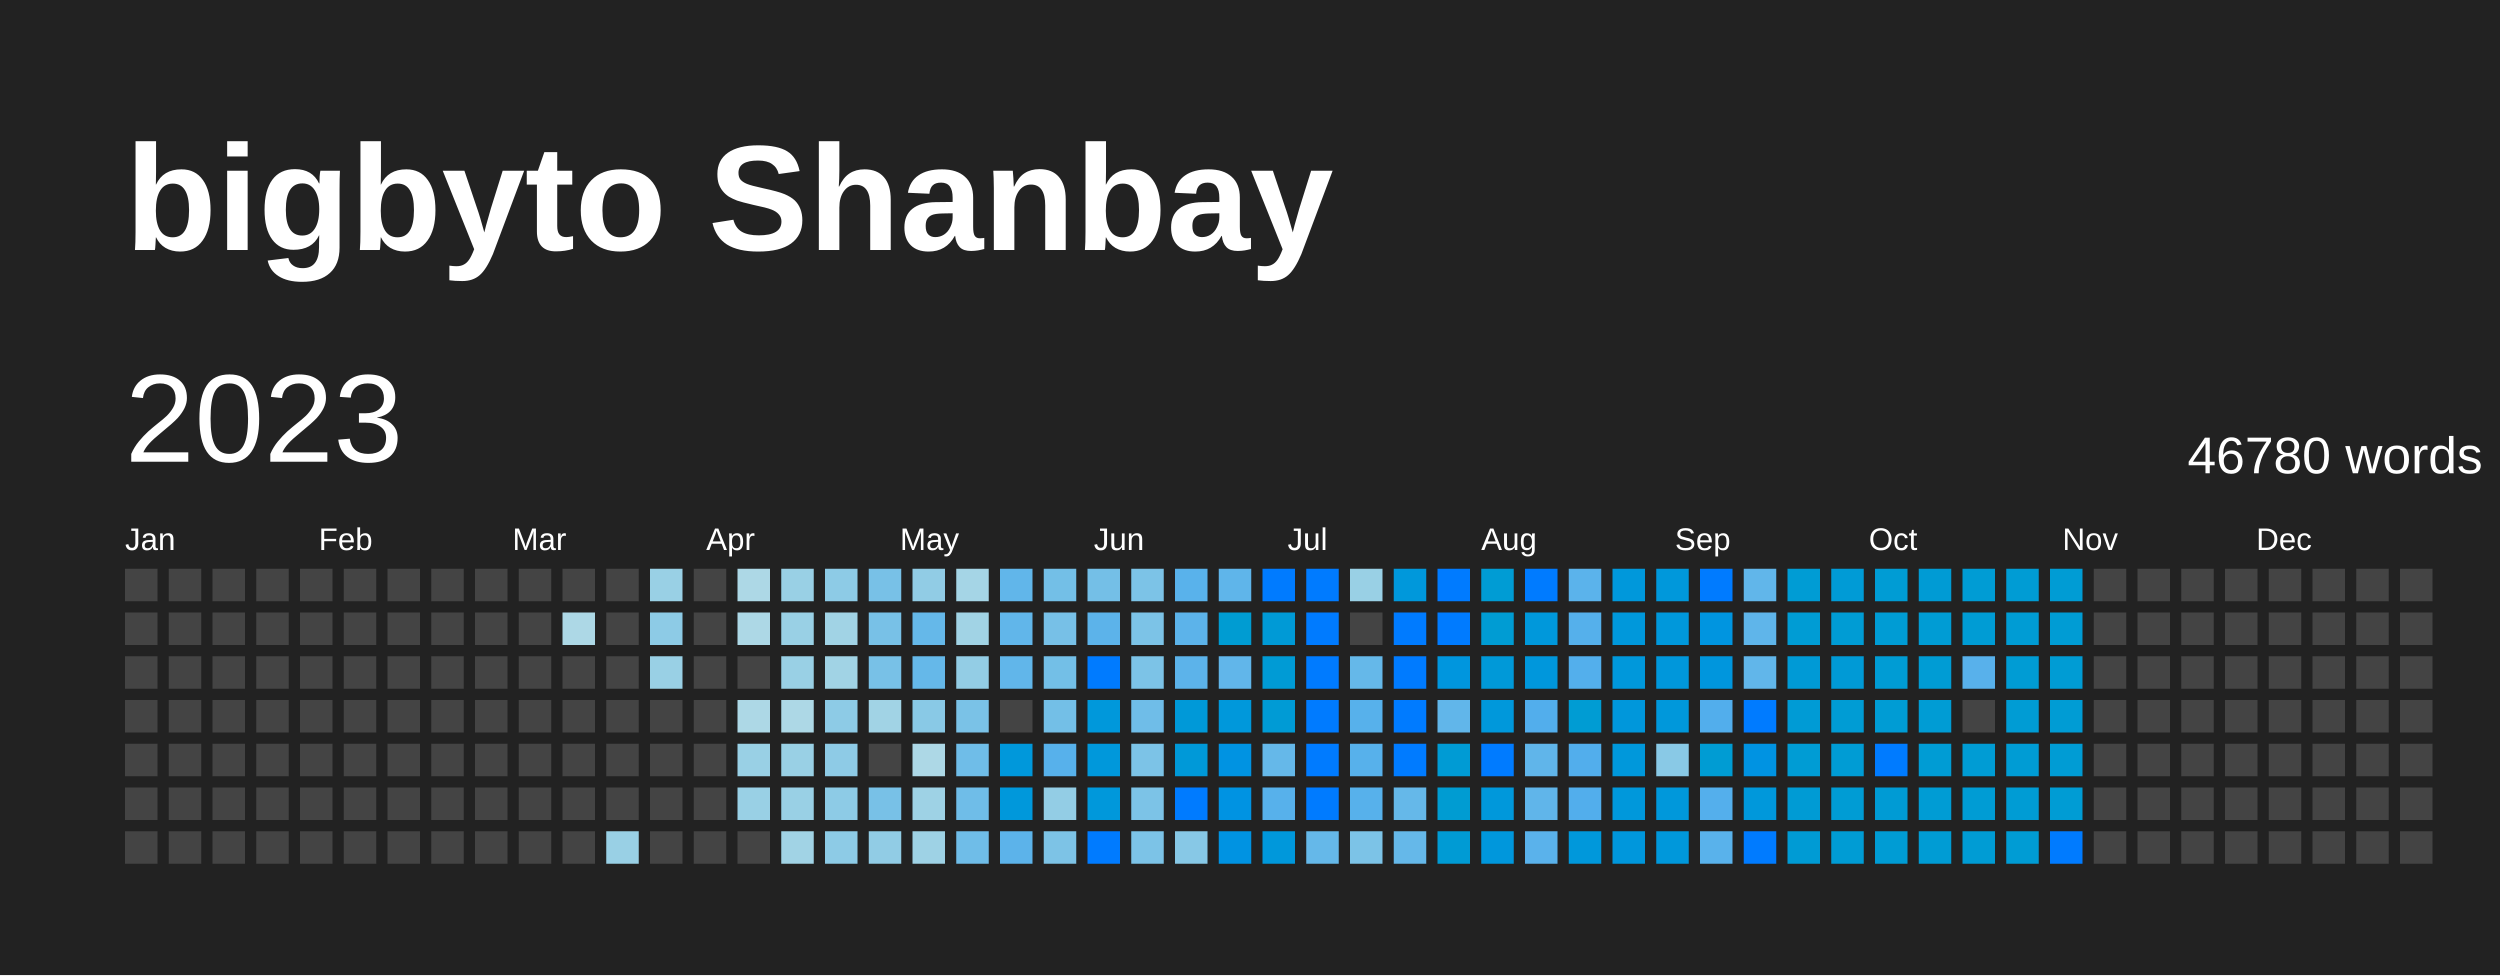
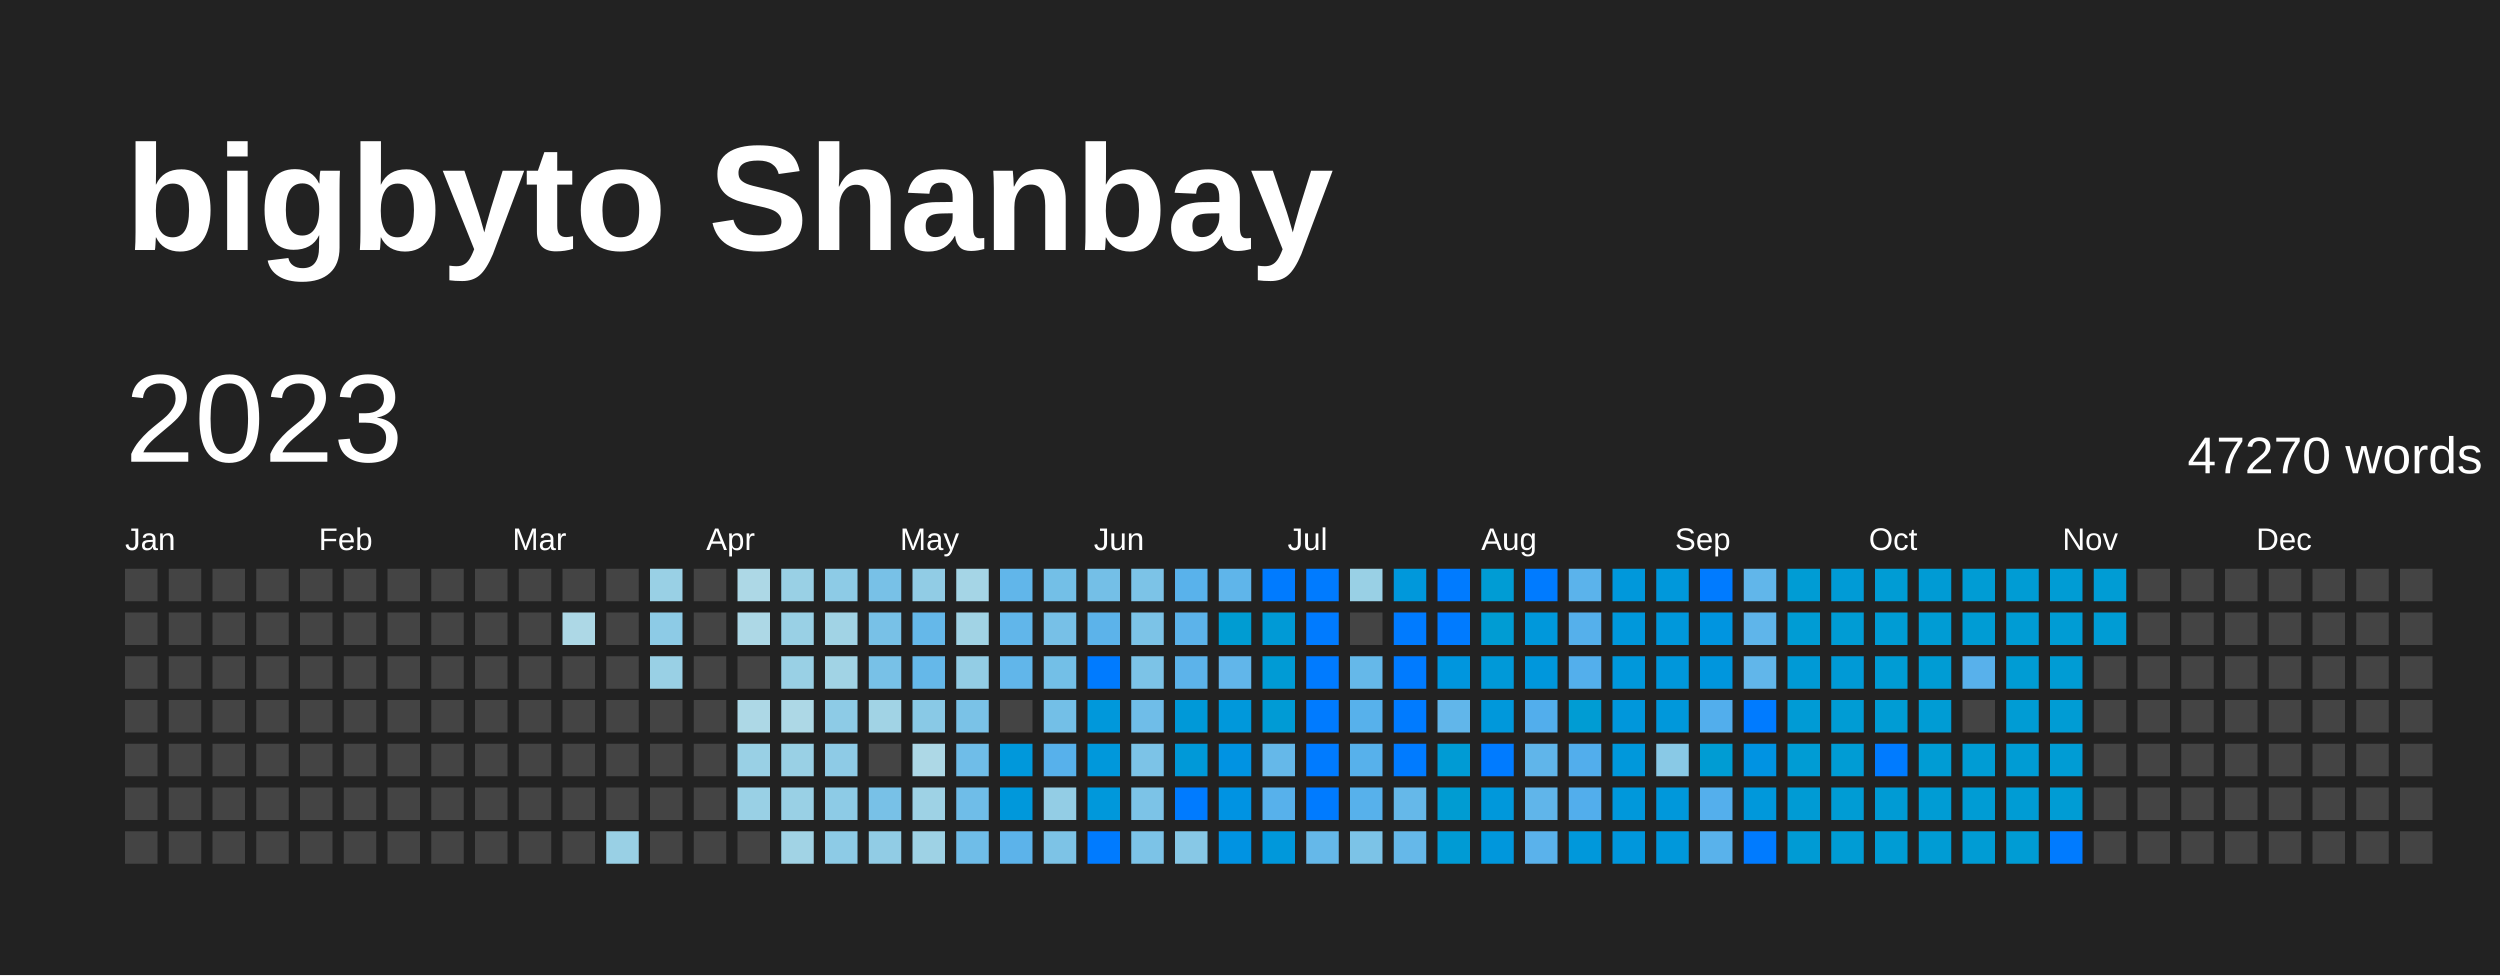
<svg xmlns="http://www.w3.org/2000/svg" baseProfile="full" height="78mm" version="1.1" viewBox="0,0,200,78" width="200mm">
  <defs />
  <rect fill="#222222" height="78" width="200" x="0" y="0" />
  <text fill="#FFFFFF" style="font-size:12px; font-family:Arial; font-weight:bold;" x="10" y="20">bigbyto Shanbay</text>
  <text dominant-baseline="hanging" fill="#FFFFFF" style="font-size:10.0px; font-family:Arial;" x="10" y="30">2023</text>
-   <text dominant-baseline="hanging" fill="#FFFFFF" style="font-size:4.125px; font-family:Arial;" x="175" y="35">46780 words</text>
+   <text dominant-baseline="hanging" fill="#FFFFFF" style="font-size:4.125px; font-family:Arial;" x="175" y="35">47270 words</text>
  <text fill="#FFFFFF" style="font-size:2.5px; font-family:Arial" x="10.0" y="44">Jan</text>
  <text fill="#FFFFFF" style="font-size:2.5px; font-family:Arial" x="25.5" y="44">Feb</text>
  <text fill="#FFFFFF" style="font-size:2.5px; font-family:Arial" x="41.0" y="44">Mar</text>
  <text fill="#FFFFFF" style="font-size:2.5px; font-family:Arial" x="56.5" y="44">Apr</text>
  <text fill="#FFFFFF" style="font-size:2.5px; font-family:Arial" x="72.0" y="44">May</text>
  <text fill="#FFFFFF" style="font-size:2.5px; font-family:Arial" x="87.5" y="44">Jun</text>
  <text fill="#FFFFFF" style="font-size:2.5px; font-family:Arial" x="103.0" y="44">Jul</text>
  <text fill="#FFFFFF" style="font-size:2.5px; font-family:Arial" x="118.5" y="44">Aug</text>
  <text fill="#FFFFFF" style="font-size:2.5px; font-family:Arial" x="134.0" y="44">Sep</text>
  <text fill="#FFFFFF" style="font-size:2.5px; font-family:Arial" x="149.5" y="44">Oct</text>
  <text fill="#FFFFFF" style="font-size:2.5px; font-family:Arial" x="165.0" y="44">Nov</text>
  <text fill="#FFFFFF" style="font-size:2.5px; font-family:Arial" x="180.5" y="44">Dec</text>
  <rect fill="#444444" height="2.6" width="2.6" x="10.0" y="45.5" />
  <rect fill="#444444" height="2.6" width="2.6" x="10.0" y="49.0" />
  <rect fill="#444444" height="2.6" width="2.6" x="10.0" y="52.5" />
  <rect fill="#444444" height="2.6" width="2.6" x="10.0" y="56.0" />
  <rect fill="#444444" height="2.6" width="2.6" x="10.0" y="59.5" />
  <rect fill="#444444" height="2.6" width="2.6" x="10.0" y="63.0" />
  <rect fill="#444444" height="2.6" width="2.6" x="10.0" y="66.5" />
  <rect fill="#444444" height="2.6" width="2.6" x="13.5" y="45.5" />
  <rect fill="#444444" height="2.6" width="2.6" x="13.5" y="49.0" />
  <rect fill="#444444" height="2.6" width="2.6" x="13.5" y="52.5" />
  <rect fill="#444444" height="2.6" width="2.6" x="13.5" y="56.0" />
  <rect fill="#444444" height="2.6" width="2.6" x="13.5" y="59.5" />
  <rect fill="#444444" height="2.6" width="2.6" x="13.5" y="63.0" />
  <rect fill="#444444" height="2.6" width="2.6" x="13.5" y="66.5" />
  <rect fill="#444444" height="2.6" width="2.6" x="17.0" y="45.5" />
  <rect fill="#444444" height="2.6" width="2.6" x="17.0" y="49.0" />
  <rect fill="#444444" height="2.6" width="2.6" x="17.0" y="52.5" />
  <rect fill="#444444" height="2.6" width="2.6" x="17.0" y="56.0" />
  <rect fill="#444444" height="2.6" width="2.6" x="17.0" y="59.5" />
  <rect fill="#444444" height="2.6" width="2.6" x="17.0" y="63.0" />
  <rect fill="#444444" height="2.6" width="2.6" x="17.0" y="66.5" />
  <rect fill="#444444" height="2.6" width="2.6" x="20.5" y="45.5" />
  <rect fill="#444444" height="2.6" width="2.6" x="20.5" y="49.0" />
  <rect fill="#444444" height="2.6" width="2.6" x="20.5" y="52.5" />
  <rect fill="#444444" height="2.6" width="2.6" x="20.5" y="56.0" />
  <rect fill="#444444" height="2.6" width="2.6" x="20.5" y="59.5" />
  <rect fill="#444444" height="2.6" width="2.6" x="20.5" y="63.0" />
  <rect fill="#444444" height="2.6" width="2.6" x="20.5" y="66.5" />
  <rect fill="#444444" height="2.6" width="2.6" x="24.0" y="45.5" />
  <rect fill="#444444" height="2.6" width="2.6" x="24.0" y="49.0" />
  <rect fill="#444444" height="2.6" width="2.6" x="24.0" y="52.5" />
  <rect fill="#444444" height="2.6" width="2.6" x="24.0" y="56.0" />
  <rect fill="#444444" height="2.6" width="2.6" x="24.0" y="59.5" />
  <rect fill="#444444" height="2.6" width="2.6" x="24.0" y="63.0" />
  <rect fill="#444444" height="2.6" width="2.6" x="24.0" y="66.5" />
  <rect fill="#444444" height="2.6" width="2.6" x="27.5" y="45.5" />
  <rect fill="#444444" height="2.6" width="2.6" x="27.5" y="49.0" />
  <rect fill="#444444" height="2.6" width="2.6" x="27.5" y="52.5" />
  <rect fill="#444444" height="2.6" width="2.6" x="27.5" y="56.0" />
  <rect fill="#444444" height="2.6" width="2.6" x="27.5" y="59.5" />
  <rect fill="#444444" height="2.6" width="2.6" x="27.5" y="63.0" />
  <rect fill="#444444" height="2.6" width="2.6" x="27.5" y="66.5" />
  <rect fill="#444444" height="2.6" width="2.6" x="31.0" y="45.5" />
  <rect fill="#444444" height="2.6" width="2.6" x="31.0" y="49.0" />
  <rect fill="#444444" height="2.6" width="2.6" x="31.0" y="52.5" />
  <rect fill="#444444" height="2.6" width="2.6" x="31.0" y="56.0" />
  <rect fill="#444444" height="2.6" width="2.6" x="31.0" y="59.5" />
  <rect fill="#444444" height="2.6" width="2.6" x="31.0" y="63.0" />
  <rect fill="#444444" height="2.6" width="2.6" x="31.0" y="66.5" />
  <rect fill="#444444" height="2.6" width="2.6" x="34.5" y="45.5" />
  <rect fill="#444444" height="2.6" width="2.6" x="34.5" y="49.0" />
  <rect fill="#444444" height="2.6" width="2.6" x="34.5" y="52.5" />
  <rect fill="#444444" height="2.6" width="2.6" x="34.5" y="56.0" />
  <rect fill="#444444" height="2.6" width="2.6" x="34.5" y="59.5" />
  <rect fill="#444444" height="2.6" width="2.6" x="34.5" y="63.0" />
  <rect fill="#444444" height="2.6" width="2.6" x="34.5" y="66.5" />
  <rect fill="#444444" height="2.6" width="2.6" x="38.0" y="45.5" />
  <rect fill="#444444" height="2.6" width="2.6" x="38.0" y="49.0" />
  <rect fill="#444444" height="2.6" width="2.6" x="38.0" y="52.5" />
  <rect fill="#444444" height="2.6" width="2.6" x="38.0" y="56.0" />
  <rect fill="#444444" height="2.6" width="2.6" x="38.0" y="59.5" />
  <rect fill="#444444" height="2.6" width="2.6" x="38.0" y="63.0" />
  <rect fill="#444444" height="2.6" width="2.6" x="38.0" y="66.5" />
  <rect fill="#444444" height="2.6" width="2.6" x="41.5" y="45.5" />
  <rect fill="#444444" height="2.6" width="2.6" x="41.5" y="49.0" />
  <rect fill="#444444" height="2.6" width="2.6" x="41.5" y="52.5" />
  <rect fill="#444444" height="2.6" width="2.6" x="41.5" y="56.0" />
  <rect fill="#444444" height="2.6" width="2.6" x="41.5" y="59.5" />
  <rect fill="#444444" height="2.6" width="2.6" x="41.5" y="63.0" />
  <rect fill="#444444" height="2.6" width="2.6" x="41.5" y="66.5" />
  <rect fill="#444444" height="2.6" width="2.6" x="45.0" y="45.5" />
  <rect fill="#add8e6" height="2.6" width="2.6" x="45.0" y="49.0" />
  <rect fill="#444444" height="2.6" width="2.6" x="45.0" y="52.5" />
  <rect fill="#444444" height="2.6" width="2.6" x="45.0" y="56.0" />
  <rect fill="#444444" height="2.6" width="2.6" x="45.0" y="59.5" />
  <rect fill="#444444" height="2.6" width="2.6" x="45.0" y="63.0" />
  <rect fill="#444444" height="2.6" width="2.6" x="45.0" y="66.5" />
  <rect fill="#444444" height="2.6" width="2.6" x="48.5" y="45.5" />
  <rect fill="#444444" height="2.6" width="2.6" x="48.5" y="49.0" />
  <rect fill="#444444" height="2.6" width="2.6" x="48.5" y="52.5" />
  <rect fill="#444444" height="2.6" width="2.6" x="48.5" y="56.0" />
  <rect fill="#444444" height="2.6" width="2.6" x="48.5" y="59.5" />
  <rect fill="#444444" height="2.6" width="2.6" x="48.5" y="63.0" />
  <rect fill="#99d0e5" height="2.6" width="2.6" x="48.5" y="66.5" />
  <rect fill="#99d0e5" height="2.6" width="2.6" x="52.0" y="45.5" />
  <rect fill="#8dcbe6" height="2.6" width="2.6" x="52.0" y="49.0" />
  <rect fill="#99d0e5" height="2.6" width="2.6" x="52.0" y="52.5" />
  <rect fill="#444444" height="2.6" width="2.6" x="52.0" y="56.0" />
  <rect fill="#444444" height="2.6" width="2.6" x="52.0" y="59.5" />
  <rect fill="#444444" height="2.6" width="2.6" x="52.0" y="63.0" />
  <rect fill="#444444" height="2.6" width="2.6" x="52.0" y="66.5" />
  <rect fill="#444444" height="2.6" width="2.6" x="55.5" y="45.5" />
  <rect fill="#444444" height="2.6" width="2.6" x="55.5" y="49.0" />
  <rect fill="#444444" height="2.6" width="2.6" x="55.5" y="52.5" />
  <rect fill="#444444" height="2.6" width="2.6" x="55.5" y="56.0" />
  <rect fill="#444444" height="2.6" width="2.6" x="55.5" y="59.5" />
  <rect fill="#444444" height="2.6" width="2.6" x="55.5" y="63.0" />
  <rect fill="#444444" height="2.6" width="2.6" x="55.5" y="66.5" />
  <rect fill="#add8e6" height="2.6" width="2.6" x="59.0" y="45.5" />
  <rect fill="#add8e6" height="2.6" width="2.6" x="59.0" y="49.0" />
  <rect fill="#444444" height="2.6" width="2.6" x="59.0" y="52.5" />
  <rect fill="#add8e6" height="2.6" width="2.6" x="59.0" y="56.0" />
  <rect fill="#99d0e5" height="2.6" width="2.6" x="59.0" y="59.5" />
  <rect fill="#99d0e5" height="2.6" width="2.6" x="59.0" y="63.0" />
  <rect fill="#444444" height="2.6" width="2.6" x="59.0" y="66.5" />
  <rect fill="#99d0e5" height="2.6" width="2.6" x="62.5" y="45.5" />
  <rect fill="#99d0e5" height="2.6" width="2.6" x="62.5" y="49.0" />
  <rect fill="#99d0e5" height="2.6" width="2.6" x="62.5" y="52.5" />
  <rect fill="#add8e6" height="2.6" width="2.6" x="62.5" y="56.0" />
  <rect fill="#99d0e5" height="2.6" width="2.6" x="62.5" y="59.5" />
  <rect fill="#99d0e5" height="2.6" width="2.6" x="62.5" y="63.0" />
  <rect fill="#a1d3e5" height="2.6" width="2.6" x="62.5" y="66.5" />
  <rect fill="#8dcbe6" height="2.6" width="2.6" x="66.0" y="45.5" />
  <rect fill="#a1d3e5" height="2.6" width="2.6" x="66.0" y="49.0" />
  <rect fill="#a1d3e5" height="2.6" width="2.6" x="66.0" y="52.5" />
  <rect fill="#8dcbe6" height="2.6" width="2.6" x="66.0" y="56.0" />
  <rect fill="#8ecbe6" height="2.6" width="2.6" x="66.0" y="59.5" />
  <rect fill="#8dcbe6" height="2.6" width="2.6" x="66.0" y="63.0" />
  <rect fill="#8dcbe6" height="2.6" width="2.6" x="66.0" y="66.5" />
  <rect fill="#78c1e7" height="2.6" width="2.6" x="69.5" y="45.5" />
  <rect fill="#78c1e7" height="2.6" width="2.6" x="69.5" y="49.0" />
  <rect fill="#78c1e7" height="2.6" width="2.6" x="69.5" y="52.5" />
  <rect fill="#a1d3e5" height="2.6" width="2.6" x="69.5" y="56.0" />
  <rect fill="#444444" height="2.6" width="2.6" x="69.5" y="59.5" />
  <rect fill="#78c1e7" height="2.6" width="2.6" x="69.5" y="63.0" />
  <rect fill="#91cce5" height="2.6" width="2.6" x="69.5" y="66.5" />
  <rect fill="#91cce5" height="2.6" width="2.6" x="73.0" y="45.5" />
  <rect fill="#65b8e9" height="2.6" width="2.6" x="73.0" y="49.0" />
  <rect fill="#65b8e9" height="2.6" width="2.6" x="73.0" y="52.5" />
  <rect fill="#89c9e6" height="2.6" width="2.6" x="73.0" y="56.0" />
  <rect fill="#add8e6" height="2.6" width="2.6" x="73.0" y="59.5" />
  <rect fill="#9ed2e5" height="2.6" width="2.6" x="73.0" y="63.0" />
  <rect fill="#9ed2e5" height="2.6" width="2.6" x="73.0" y="66.5" />
  <rect fill="#a5d5e6" height="2.6" width="2.6" x="76.5" y="45.5" />
  <rect fill="#a1d3e5" height="2.6" width="2.6" x="76.5" y="49.0" />
  <rect fill="#93cde5" height="2.6" width="2.6" x="76.5" y="52.5" />
  <rect fill="#7ac2e7" height="2.6" width="2.6" x="76.5" y="56.0" />
  <rect fill="#6fbde8" height="2.6" width="2.6" x="76.5" y="59.5" />
  <rect fill="#6fbde8" height="2.6" width="2.6" x="76.5" y="63.0" />
  <rect fill="#6fbde8" height="2.6" width="2.6" x="76.5" y="66.5" />
  <rect fill="#61b6ea" height="2.6" width="2.6" x="80.0" y="45.5" />
  <rect fill="#61b6ea" height="2.6" width="2.6" x="80.0" y="49.0" />
  <rect fill="#61b6ea" height="2.6" width="2.6" x="80.0" y="52.5" />
  <rect fill="#444444" height="2.6" width="2.6" x="80.0" y="56.0" />
  <rect fill="#0098db" height="2.6" width="2.6" x="80.0" y="59.5" />
  <rect fill="#0098db" height="2.6" width="2.6" x="80.0" y="63.0" />
  <rect fill="#5cb3ea" height="2.6" width="2.6" x="80.0" y="66.5" />
  <rect fill="#73bfe7" height="2.6" width="2.6" x="83.5" y="45.5" />
  <rect fill="#77c0e7" height="2.6" width="2.6" x="83.5" y="49.0" />
  <rect fill="#73bfe7" height="2.6" width="2.6" x="83.5" y="52.5" />
  <rect fill="#73bfe7" height="2.6" width="2.6" x="83.5" y="56.0" />
  <rect fill="#57b1eb" height="2.6" width="2.6" x="83.5" y="59.5" />
  <rect fill="#93cde5" height="2.6" width="2.6" x="83.5" y="63.0" />
  <rect fill="#7dc3e6" height="2.6" width="2.6" x="83.5" y="66.5" />
  <rect fill="#74bfe7" height="2.6" width="2.6" x="87.0" y="45.5" />
  <rect fill="#5cb3ea" height="2.6" width="2.6" x="87.0" y="49.0" />
  <rect fill="#007BFF" height="2.6" width="2.6" x="87.0" y="52.5" />
  <rect fill="#0098db" height="2.6" width="2.6" x="87.0" y="56.0" />
  <rect fill="#0098db" height="2.6" width="2.6" x="87.0" y="59.5" />
  <rect fill="#0098db" height="2.6" width="2.6" x="87.0" y="63.0" />
  <rect fill="#007BFF" height="2.6" width="2.6" x="87.0" y="66.5" />
  <rect fill="#7cc3e7" height="2.6" width="2.6" x="90.5" y="45.5" />
  <rect fill="#7cc3e7" height="2.6" width="2.6" x="90.5" y="49.0" />
  <rect fill="#7cc3e7" height="2.6" width="2.6" x="90.5" y="52.5" />
  <rect fill="#6fbde8" height="2.6" width="2.6" x="90.5" y="56.0" />
  <rect fill="#7cc3e7" height="2.6" width="2.6" x="90.5" y="59.5" />
  <rect fill="#7cc3e7" height="2.6" width="2.6" x="90.5" y="63.0" />
  <rect fill="#7cc3e7" height="2.6" width="2.6" x="90.5" y="66.5" />
  <rect fill="#59b2eb" height="2.6" width="2.6" x="94.0" y="45.5" />
  <rect fill="#5cb3ea" height="2.6" width="2.6" x="94.0" y="49.0" />
  <rect fill="#5cb3ea" height="2.6" width="2.6" x="94.0" y="52.5" />
  <rect fill="#0099d8" height="2.6" width="2.6" x="94.0" y="56.0" />
  <rect fill="#0099d8" height="2.6" width="2.6" x="94.0" y="59.5" />
  <rect fill="#007BFF" height="2.6" width="2.6" x="94.0" y="63.0" />
  <rect fill="#87c8e6" height="2.6" width="2.6" x="94.0" y="66.5" />
  <rect fill="#5fb5ea" height="2.6" width="2.6" x="97.5" y="45.5" />
  <rect fill="#009cd2" height="2.6" width="2.6" x="97.5" y="49.0" />
  <rect fill="#61b6ea" height="2.6" width="2.6" x="97.5" y="52.5" />
  <rect fill="#0098db" height="2.6" width="2.6" x="97.5" y="56.0" />
  <rect fill="#0093e2" height="2.6" width="2.6" x="97.5" y="59.5" />
  <rect fill="#0093e2" height="2.6" width="2.6" x="97.5" y="63.0" />
  <rect fill="#0093e2" height="2.6" width="2.6" x="97.5" y="66.5" />
  <rect fill="#007BFF" height="2.6" width="2.6" x="101.0" y="45.5" />
  <rect fill="#009ad6" height="2.6" width="2.6" x="101.0" y="49.0" />
  <rect fill="#009bd5" height="2.6" width="2.6" x="101.0" y="52.5" />
  <rect fill="#009bd5" height="2.6" width="2.6" x="101.0" y="56.0" />
  <rect fill="#65b8e9" height="2.6" width="2.6" x="101.0" y="59.5" />
  <rect fill="#57b1eb" height="2.6" width="2.6" x="101.0" y="63.0" />
  <rect fill="#0098db" height="2.6" width="2.6" x="101.0" y="66.5" />
  <rect fill="#007BFF" height="2.6" width="2.6" x="104.5" y="45.5" />
  <rect fill="#007BFF" height="2.6" width="2.6" x="104.5" y="49.0" />
  <rect fill="#007BFF" height="2.6" width="2.6" x="104.5" y="52.5" />
  <rect fill="#007BFF" height="2.6" width="2.6" x="104.5" y="56.0" />
  <rect fill="#007BFF" height="2.6" width="2.6" x="104.5" y="59.5" />
  <rect fill="#007BFF" height="2.6" width="2.6" x="104.5" y="63.0" />
  <rect fill="#65b8e9" height="2.6" width="2.6" x="104.5" y="66.5" />
  <rect fill="#99d0e5" height="2.6" width="2.6" x="108.0" y="45.5" />
  <rect fill="#444444" height="2.6" width="2.6" x="108.0" y="49.0" />
  <rect fill="#65b8e9" height="2.6" width="2.6" x="108.0" y="52.5" />
  <rect fill="#57b1eb" height="2.6" width="2.6" x="108.0" y="56.0" />
  <rect fill="#57b1eb" height="2.6" width="2.6" x="108.0" y="59.5" />
  <rect fill="#57b1eb" height="2.6" width="2.6" x="108.0" y="63.0" />
  <rect fill="#7cc3e7" height="2.6" width="2.6" x="108.0" y="66.5" />
  <rect fill="#0098db" height="2.6" width="2.6" x="111.5" y="45.5" />
  <rect fill="#007BFF" height="2.6" width="2.6" x="111.5" y="49.0" />
  <rect fill="#007BFF" height="2.6" width="2.6" x="111.5" y="52.5" />
  <rect fill="#007BFF" height="2.6" width="2.6" x="111.5" y="56.0" />
  <rect fill="#007BFF" height="2.6" width="2.6" x="111.5" y="59.5" />
  <rect fill="#65b8e9" height="2.6" width="2.6" x="111.5" y="63.0" />
  <rect fill="#65b8e9" height="2.6" width="2.6" x="111.5" y="66.5" />
  <rect fill="#007BFF" height="2.6" width="2.6" x="115.0" y="45.5" />
  <rect fill="#007BFF" height="2.6" width="2.6" x="115.0" y="49.0" />
  <rect fill="#0096de" height="2.6" width="2.6" x="115.0" y="52.5" />
  <rect fill="#61b6ea" height="2.6" width="2.6" x="115.0" y="56.0" />
  <rect fill="#009bd4" height="2.6" width="2.6" x="115.0" y="59.5" />
  <rect fill="#009cd2" height="2.6" width="2.6" x="115.0" y="63.0" />
  <rect fill="#009bd4" height="2.6" width="2.6" x="115.0" y="66.5" />
  <rect fill="#009cd4" height="2.6" width="2.6" x="118.5" y="45.5" />
  <rect fill="#009cd3" height="2.6" width="2.6" x="118.5" y="49.0" />
  <rect fill="#0099d8" height="2.6" width="2.6" x="118.5" y="52.5" />
  <rect fill="#0098db" height="2.6" width="2.6" x="118.5" y="56.0" />
  <rect fill="#007BFF" height="2.6" width="2.6" x="118.5" y="59.5" />
  <rect fill="#0098db" height="2.6" width="2.6" x="118.5" y="63.0" />
  <rect fill="#0097dc" height="2.6" width="2.6" x="118.5" y="66.5" />
  <rect fill="#007BFF" height="2.6" width="2.6" x="122.0" y="45.5" />
  <rect fill="#0098db" height="2.6" width="2.6" x="122.0" y="49.0" />
  <rect fill="#0097dc" height="2.6" width="2.6" x="122.0" y="52.5" />
  <rect fill="#52aeec" height="2.6" width="2.6" x="122.0" y="56.0" />
  <rect fill="#60b5ea" height="2.6" width="2.6" x="122.0" y="59.5" />
  <rect fill="#60b5ea" height="2.6" width="2.6" x="122.0" y="63.0" />
  <rect fill="#5ab2eb" height="2.6" width="2.6" x="122.0" y="66.5" />
  <rect fill="#5bb3eb" height="2.6" width="2.6" x="125.5" y="45.5" />
  <rect fill="#55b0eb" height="2.6" width="2.6" x="125.5" y="49.0" />
  <rect fill="#53afec" height="2.6" width="2.6" x="125.5" y="52.5" />
  <rect fill="#009cd3" height="2.6" width="2.6" x="125.5" y="56.0" />
  <rect fill="#52aeec" height="2.6" width="2.6" x="125.5" y="59.5" />
  <rect fill="#52aeec" height="2.6" width="2.6" x="125.5" y="63.0" />
  <rect fill="#0098db" height="2.6" width="2.6" x="125.5" y="66.5" />
  <rect fill="#0098db" height="2.6" width="2.6" x="129.0" y="45.5" />
  <rect fill="#0098db" height="2.6" width="2.6" x="129.0" y="49.0" />
  <rect fill="#0098db" height="2.6" width="2.6" x="129.0" y="52.5" />
  <rect fill="#0097db" height="2.6" width="2.6" x="129.0" y="56.0" />
  <rect fill="#0098db" height="2.6" width="2.6" x="129.0" y="59.5" />
  <rect fill="#0098db" height="2.6" width="2.6" x="129.0" y="63.0" />
  <rect fill="#0097dc" height="2.6" width="2.6" x="129.0" y="66.5" />
  <rect fill="#0098db" height="2.6" width="2.6" x="132.5" y="45.5" />
  <rect fill="#0098db" height="2.6" width="2.6" x="132.5" y="49.0" />
  <rect fill="#0097db" height="2.6" width="2.6" x="132.5" y="52.5" />
  <rect fill="#0098db" height="2.6" width="2.6" x="132.5" y="56.0" />
  <rect fill="#89c9e6" height="2.6" width="2.6" x="132.5" y="59.5" />
  <rect fill="#0098db" height="2.6" width="2.6" x="132.5" y="63.0" />
  <rect fill="#0098db" height="2.6" width="2.6" x="132.5" y="66.5" />
  <rect fill="#007BFF" height="2.6" width="2.6" x="136.0" y="45.5" />
  <rect fill="#0095e0" height="2.6" width="2.6" x="136.0" y="49.0" />
  <rect fill="#0096dd" height="2.6" width="2.6" x="136.0" y="52.5" />
  <rect fill="#52aeec" height="2.6" width="2.6" x="136.0" y="56.0" />
  <rect fill="#009cd3" height="2.6" width="2.6" x="136.0" y="59.5" />
  <rect fill="#54afec" height="2.6" width="2.6" x="136.0" y="63.0" />
  <rect fill="#59b2eb" height="2.6" width="2.6" x="136.0" y="66.5" />
  <rect fill="#61b6ea" height="2.6" width="2.6" x="139.5" y="45.5" />
  <rect fill="#5fb5ea" height="2.6" width="2.6" x="139.5" y="49.0" />
  <rect fill="#61b6ea" height="2.6" width="2.6" x="139.5" y="52.5" />
  <rect fill="#007BFF" height="2.6" width="2.6" x="139.5" y="56.0" />
  <rect fill="#0093e2" height="2.6" width="2.6" x="139.5" y="59.5" />
  <rect fill="#0098db" height="2.6" width="2.6" x="139.5" y="63.0" />
  <rect fill="#007BFF" height="2.6" width="2.6" x="139.5" y="66.5" />
  <rect fill="#009cd4" height="2.6" width="2.6" x="143.0" y="45.5" />
  <rect fill="#009cd4" height="2.6" width="2.6" x="143.0" y="49.0" />
  <rect fill="#009ad6" height="2.6" width="2.6" x="143.0" y="52.5" />
  <rect fill="#009bd5" height="2.6" width="2.6" x="143.0" y="56.0" />
  <rect fill="#009cd4" height="2.6" width="2.6" x="143.0" y="59.5" />
  <rect fill="#009bd4" height="2.6" width="2.6" x="143.0" y="63.0" />
  <rect fill="#009bd4" height="2.6" width="2.6" x="143.0" y="66.5" />
  <rect fill="#009bd6" height="2.6" width="2.6" x="146.5" y="45.5" />
  <rect fill="#009cd4" height="2.6" width="2.6" x="146.5" y="49.0" />
  <rect fill="#009ad6" height="2.6" width="2.6" x="146.5" y="52.5" />
  <rect fill="#009cd4" height="2.6" width="2.6" x="146.5" y="56.0" />
  <rect fill="#009cd4" height="2.6" width="2.6" x="146.5" y="59.5" />
  <rect fill="#009cd4" height="2.6" width="2.6" x="146.5" y="63.0" />
  <rect fill="#009cd4" height="2.6" width="2.6" x="146.5" y="66.5" />
  <rect fill="#009cd4" height="2.6" width="2.6" x="150.0" y="45.5" />
  <rect fill="#009cd4" height="2.6" width="2.6" x="150.0" y="49.0" />
  <rect fill="#009cd4" height="2.6" width="2.6" x="150.0" y="52.5" />
  <rect fill="#009cd4" height="2.6" width="2.6" x="150.0" y="56.0" />
  <rect fill="#007BFF" height="2.6" width="2.6" x="150.0" y="59.5" />
  <rect fill="#009bd4" height="2.6" width="2.6" x="150.0" y="63.0" />
  <rect fill="#009cd4" height="2.6" width="2.6" x="150.0" y="66.5" />
  <rect fill="#009bd4" height="2.6" width="2.6" x="153.5" y="45.5" />
  <rect fill="#009cd4" height="2.6" width="2.6" x="153.5" y="49.0" />
  <rect fill="#009cd4" height="2.6" width="2.6" x="153.5" y="52.5" />
  <rect fill="#009cd4" height="2.6" width="2.6" x="153.5" y="56.0" />
  <rect fill="#009cd4" height="2.6" width="2.6" x="153.5" y="59.5" />
  <rect fill="#009cd4" height="2.6" width="2.6" x="153.5" y="63.0" />
  <rect fill="#009cd4" height="2.6" width="2.6" x="153.5" y="66.5" />
  <rect fill="#009cd4" height="2.6" width="2.6" x="157.0" y="45.5" />
  <rect fill="#009cd4" height="2.6" width="2.6" x="157.0" y="49.0" />
  <rect fill="#58b1eb" height="2.6" width="2.6" x="157.0" y="52.5" />
  <rect fill="#444444" height="2.6" width="2.6" x="157.0" y="56.0" />
  <rect fill="#009cd4" height="2.6" width="2.6" x="157.0" y="59.5" />
  <rect fill="#009cd4" height="2.6" width="2.6" x="157.0" y="63.0" />
  <rect fill="#009cd4" height="2.6" width="2.6" x="157.0" y="66.5" />
  <rect fill="#009cd4" height="2.6" width="2.6" x="160.5" y="45.5" />
  <rect fill="#009cd4" height="2.6" width="2.6" x="160.5" y="49.0" />
  <rect fill="#009cd4" height="2.6" width="2.6" x="160.5" y="52.5" />
  <rect fill="#009cd4" height="2.6" width="2.6" x="160.5" y="56.0" />
  <rect fill="#009cd4" height="2.6" width="2.6" x="160.5" y="59.5" />
  <rect fill="#009cd4" height="2.6" width="2.6" x="160.5" y="63.0" />
  <rect fill="#009cd4" height="2.6" width="2.6" x="160.5" y="66.5" />
  <rect fill="#009cd4" height="2.6" width="2.6" x="164.0" y="45.5" />
  <rect fill="#009cd4" height="2.6" width="2.6" x="164.0" y="49.0" />
  <rect fill="#009cd4" height="2.6" width="2.6" x="164.0" y="52.5" />
  <rect fill="#009cd4" height="2.6" width="2.6" x="164.0" y="56.0" />
  <rect fill="#009cd4" height="2.6" width="2.6" x="164.0" y="59.5" />
  <rect fill="#009cd4" height="2.6" width="2.6" x="164.0" y="63.0" />
  <rect fill="#007BFF" height="2.6" width="2.6" x="164.0" y="66.5" />
-   <rect fill="#444444" height="2.6" width="2.6" x="167.5" y="45.5" />
-   <rect fill="#444444" height="2.6" width="2.6" x="167.5" y="49.0" />
+   <rect fill="#009cd4" height="2.6" width="2.6" x="167.5" y="45.5" />
+   <rect fill="#009cd4" height="2.6" width="2.6" x="167.5" y="49.0" />
  <rect fill="#444444" height="2.6" width="2.6" x="167.5" y="52.5" />
  <rect fill="#444444" height="2.6" width="2.6" x="167.5" y="56.0" />
  <rect fill="#444444" height="2.6" width="2.6" x="167.5" y="59.5" />
  <rect fill="#444444" height="2.6" width="2.6" x="167.5" y="63.0" />
  <rect fill="#444444" height="2.6" width="2.6" x="167.5" y="66.5" />
  <rect fill="#444444" height="2.6" width="2.6" x="171.0" y="45.5" />
  <rect fill="#444444" height="2.6" width="2.6" x="171.0" y="49.0" />
  <rect fill="#444444" height="2.6" width="2.6" x="171.0" y="52.5" />
  <rect fill="#444444" height="2.6" width="2.6" x="171.0" y="56.0" />
  <rect fill="#444444" height="2.6" width="2.6" x="171.0" y="59.5" />
  <rect fill="#444444" height="2.6" width="2.6" x="171.0" y="63.0" />
  <rect fill="#444444" height="2.6" width="2.6" x="171.0" y="66.5" />
  <rect fill="#444444" height="2.6" width="2.6" x="174.5" y="45.5" />
  <rect fill="#444444" height="2.6" width="2.6" x="174.5" y="49.0" />
  <rect fill="#444444" height="2.6" width="2.6" x="174.5" y="52.5" />
  <rect fill="#444444" height="2.6" width="2.6" x="174.5" y="56.0" />
  <rect fill="#444444" height="2.6" width="2.6" x="174.5" y="59.5" />
  <rect fill="#444444" height="2.6" width="2.6" x="174.5" y="63.0" />
  <rect fill="#444444" height="2.6" width="2.6" x="174.5" y="66.5" />
  <rect fill="#444444" height="2.6" width="2.6" x="178.0" y="45.5" />
  <rect fill="#444444" height="2.6" width="2.6" x="178.0" y="49.0" />
  <rect fill="#444444" height="2.6" width="2.6" x="178.0" y="52.5" />
  <rect fill="#444444" height="2.6" width="2.6" x="178.0" y="56.0" />
  <rect fill="#444444" height="2.6" width="2.6" x="178.0" y="59.5" />
  <rect fill="#444444" height="2.6" width="2.6" x="178.0" y="63.0" />
  <rect fill="#444444" height="2.6" width="2.6" x="178.0" y="66.5" />
  <rect fill="#444444" height="2.6" width="2.6" x="181.5" y="45.5" />
  <rect fill="#444444" height="2.6" width="2.6" x="181.5" y="49.0" />
  <rect fill="#444444" height="2.6" width="2.6" x="181.5" y="52.5" />
  <rect fill="#444444" height="2.6" width="2.6" x="181.5" y="56.0" />
  <rect fill="#444444" height="2.6" width="2.6" x="181.5" y="59.5" />
  <rect fill="#444444" height="2.6" width="2.6" x="181.5" y="63.0" />
  <rect fill="#444444" height="2.6" width="2.6" x="181.5" y="66.5" />
  <rect fill="#444444" height="2.6" width="2.6" x="185.0" y="45.5" />
  <rect fill="#444444" height="2.6" width="2.6" x="185.0" y="49.0" />
  <rect fill="#444444" height="2.6" width="2.6" x="185.0" y="52.5" />
  <rect fill="#444444" height="2.6" width="2.6" x="185.0" y="56.0" />
  <rect fill="#444444" height="2.6" width="2.6" x="185.0" y="59.5" />
  <rect fill="#444444" height="2.6" width="2.6" x="185.0" y="63.0" />
  <rect fill="#444444" height="2.6" width="2.6" x="185.0" y="66.5" />
  <rect fill="#444444" height="2.6" width="2.6" x="188.5" y="45.5" />
  <rect fill="#444444" height="2.6" width="2.6" x="188.5" y="49.0" />
  <rect fill="#444444" height="2.6" width="2.6" x="188.5" y="52.5" />
  <rect fill="#444444" height="2.6" width="2.6" x="188.5" y="56.0" />
  <rect fill="#444444" height="2.6" width="2.6" x="188.5" y="59.5" />
  <rect fill="#444444" height="2.6" width="2.6" x="188.5" y="63.0" />
  <rect fill="#444444" height="2.6" width="2.6" x="188.5" y="66.5" />
  <rect fill="#444444" height="2.6" width="2.6" x="192.0" y="45.5" />
  <rect fill="#444444" height="2.6" width="2.6" x="192.0" y="49.0" />
  <rect fill="#444444" height="2.6" width="2.6" x="192.0" y="52.5" />
  <rect fill="#444444" height="2.6" width="2.6" x="192.0" y="56.0" />
  <rect fill="#444444" height="2.6" width="2.6" x="192.0" y="59.5" />
  <rect fill="#444444" height="2.6" width="2.6" x="192.0" y="63.0" />
  <rect fill="#444444" height="2.6" width="2.6" x="192.0" y="66.5" />
</svg>
